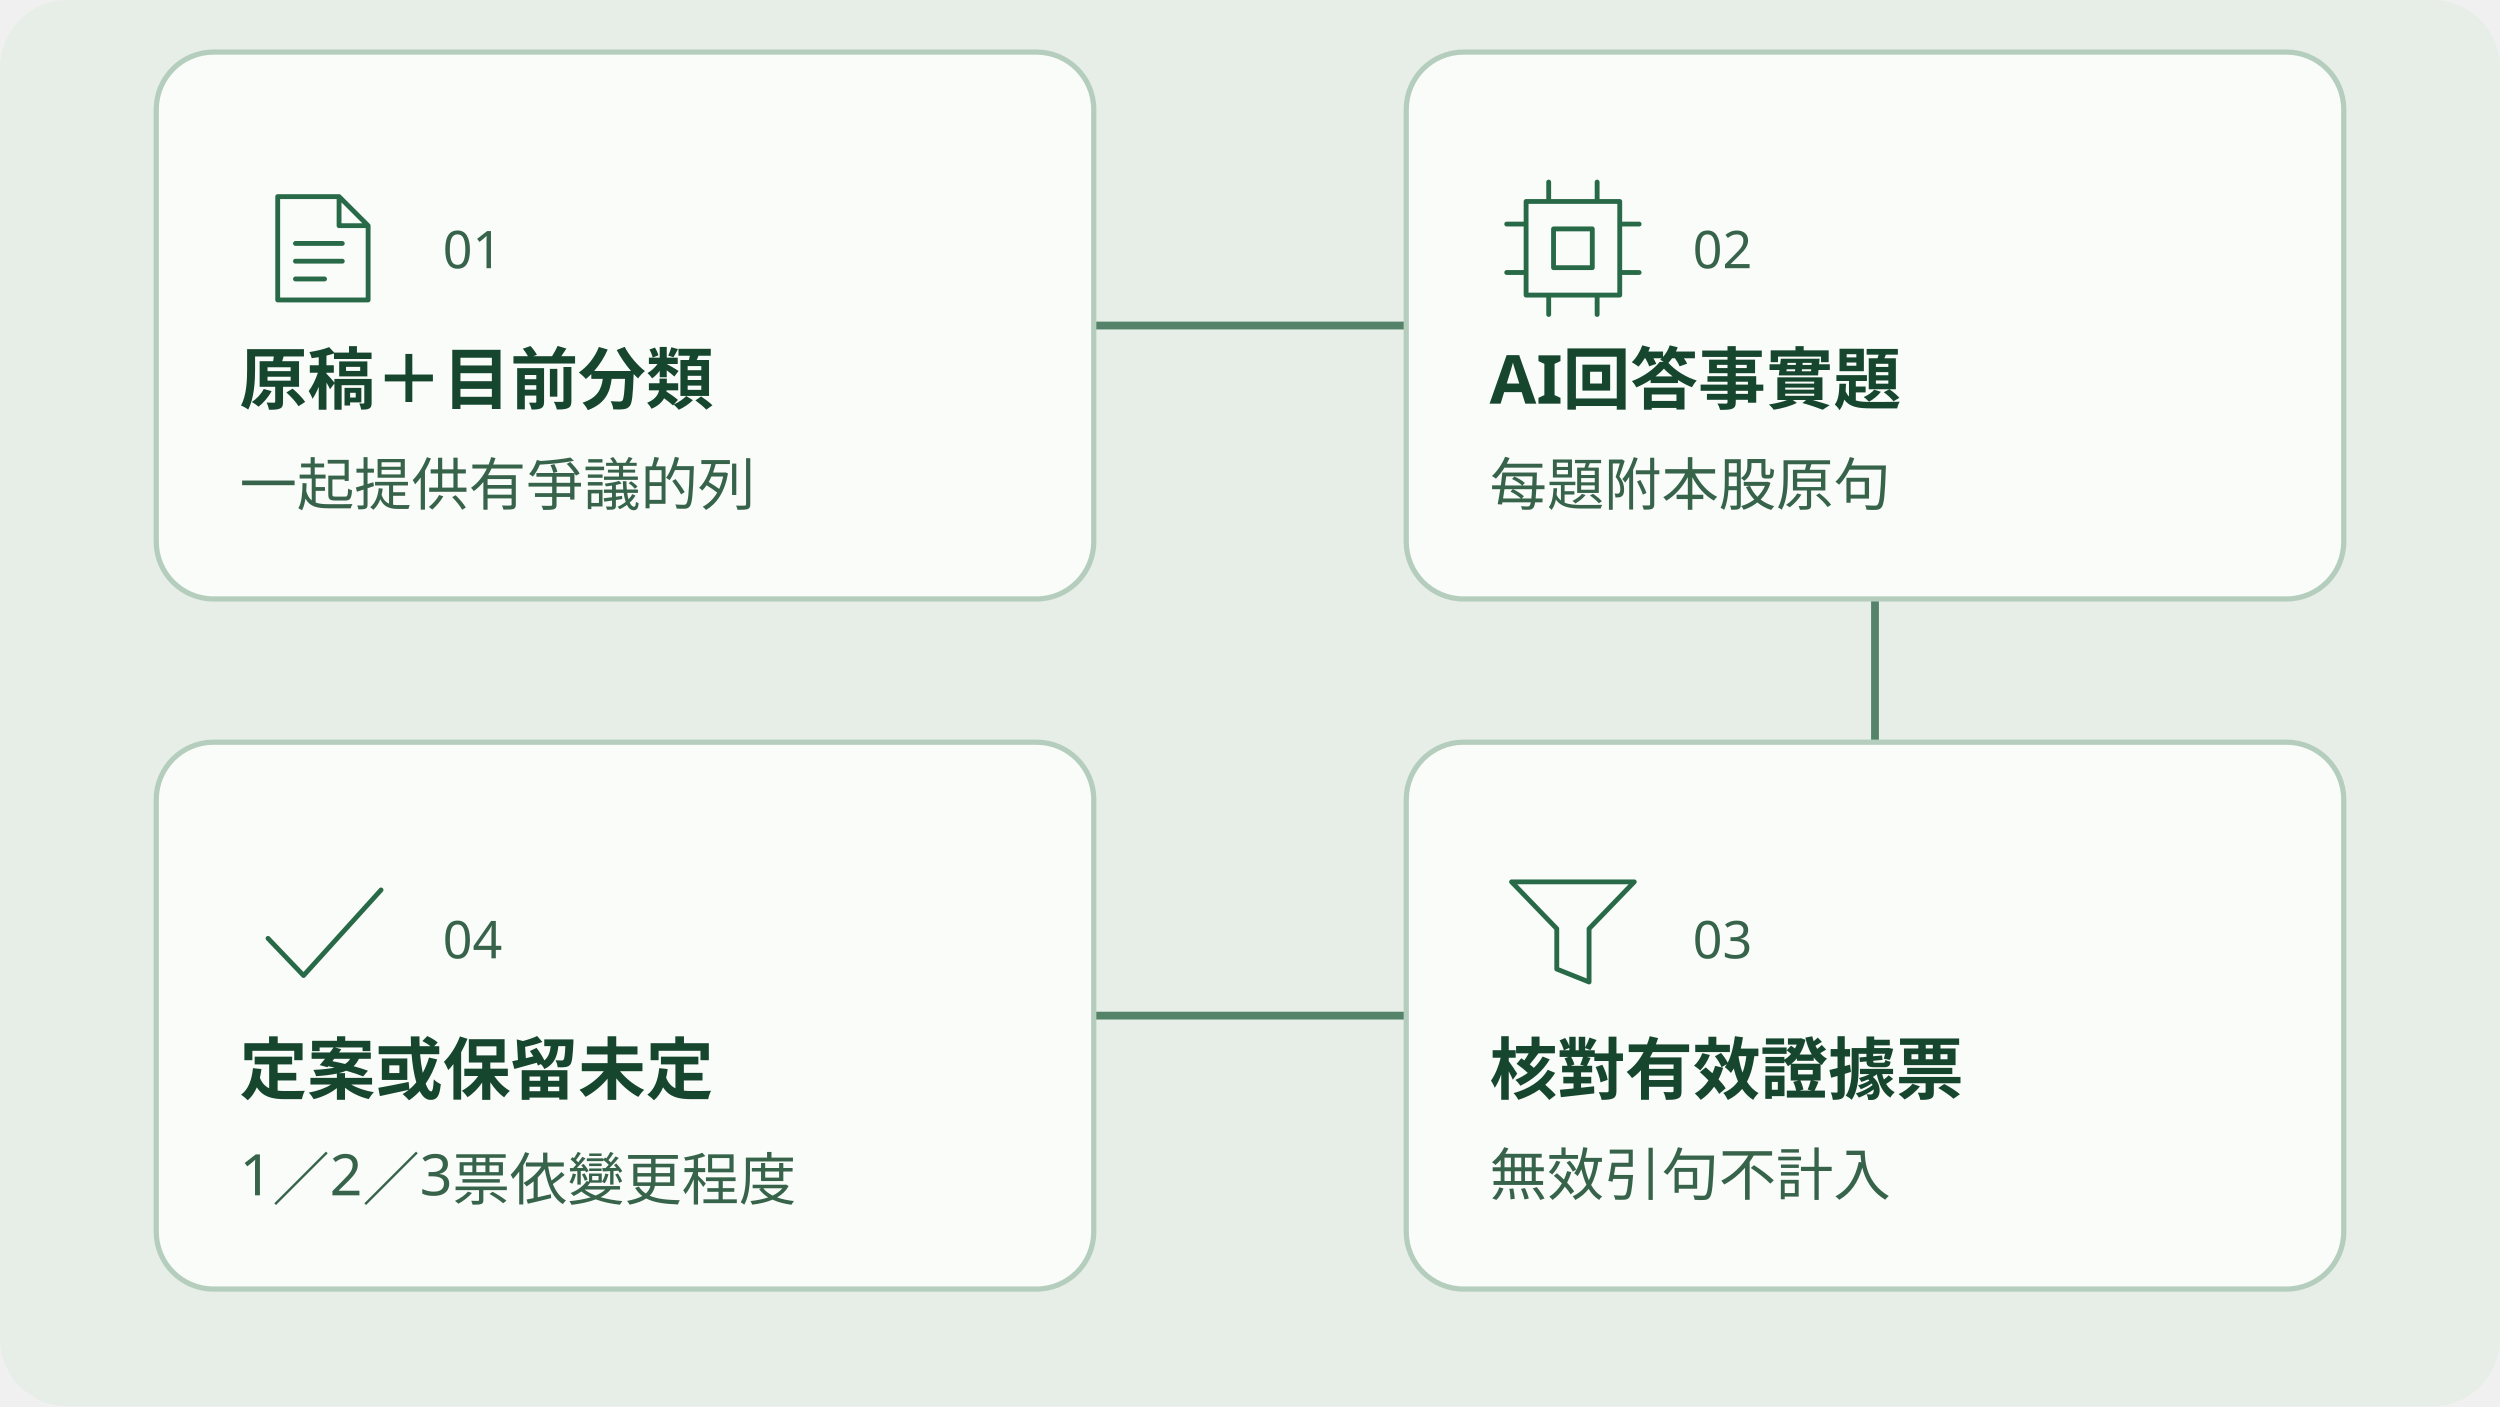
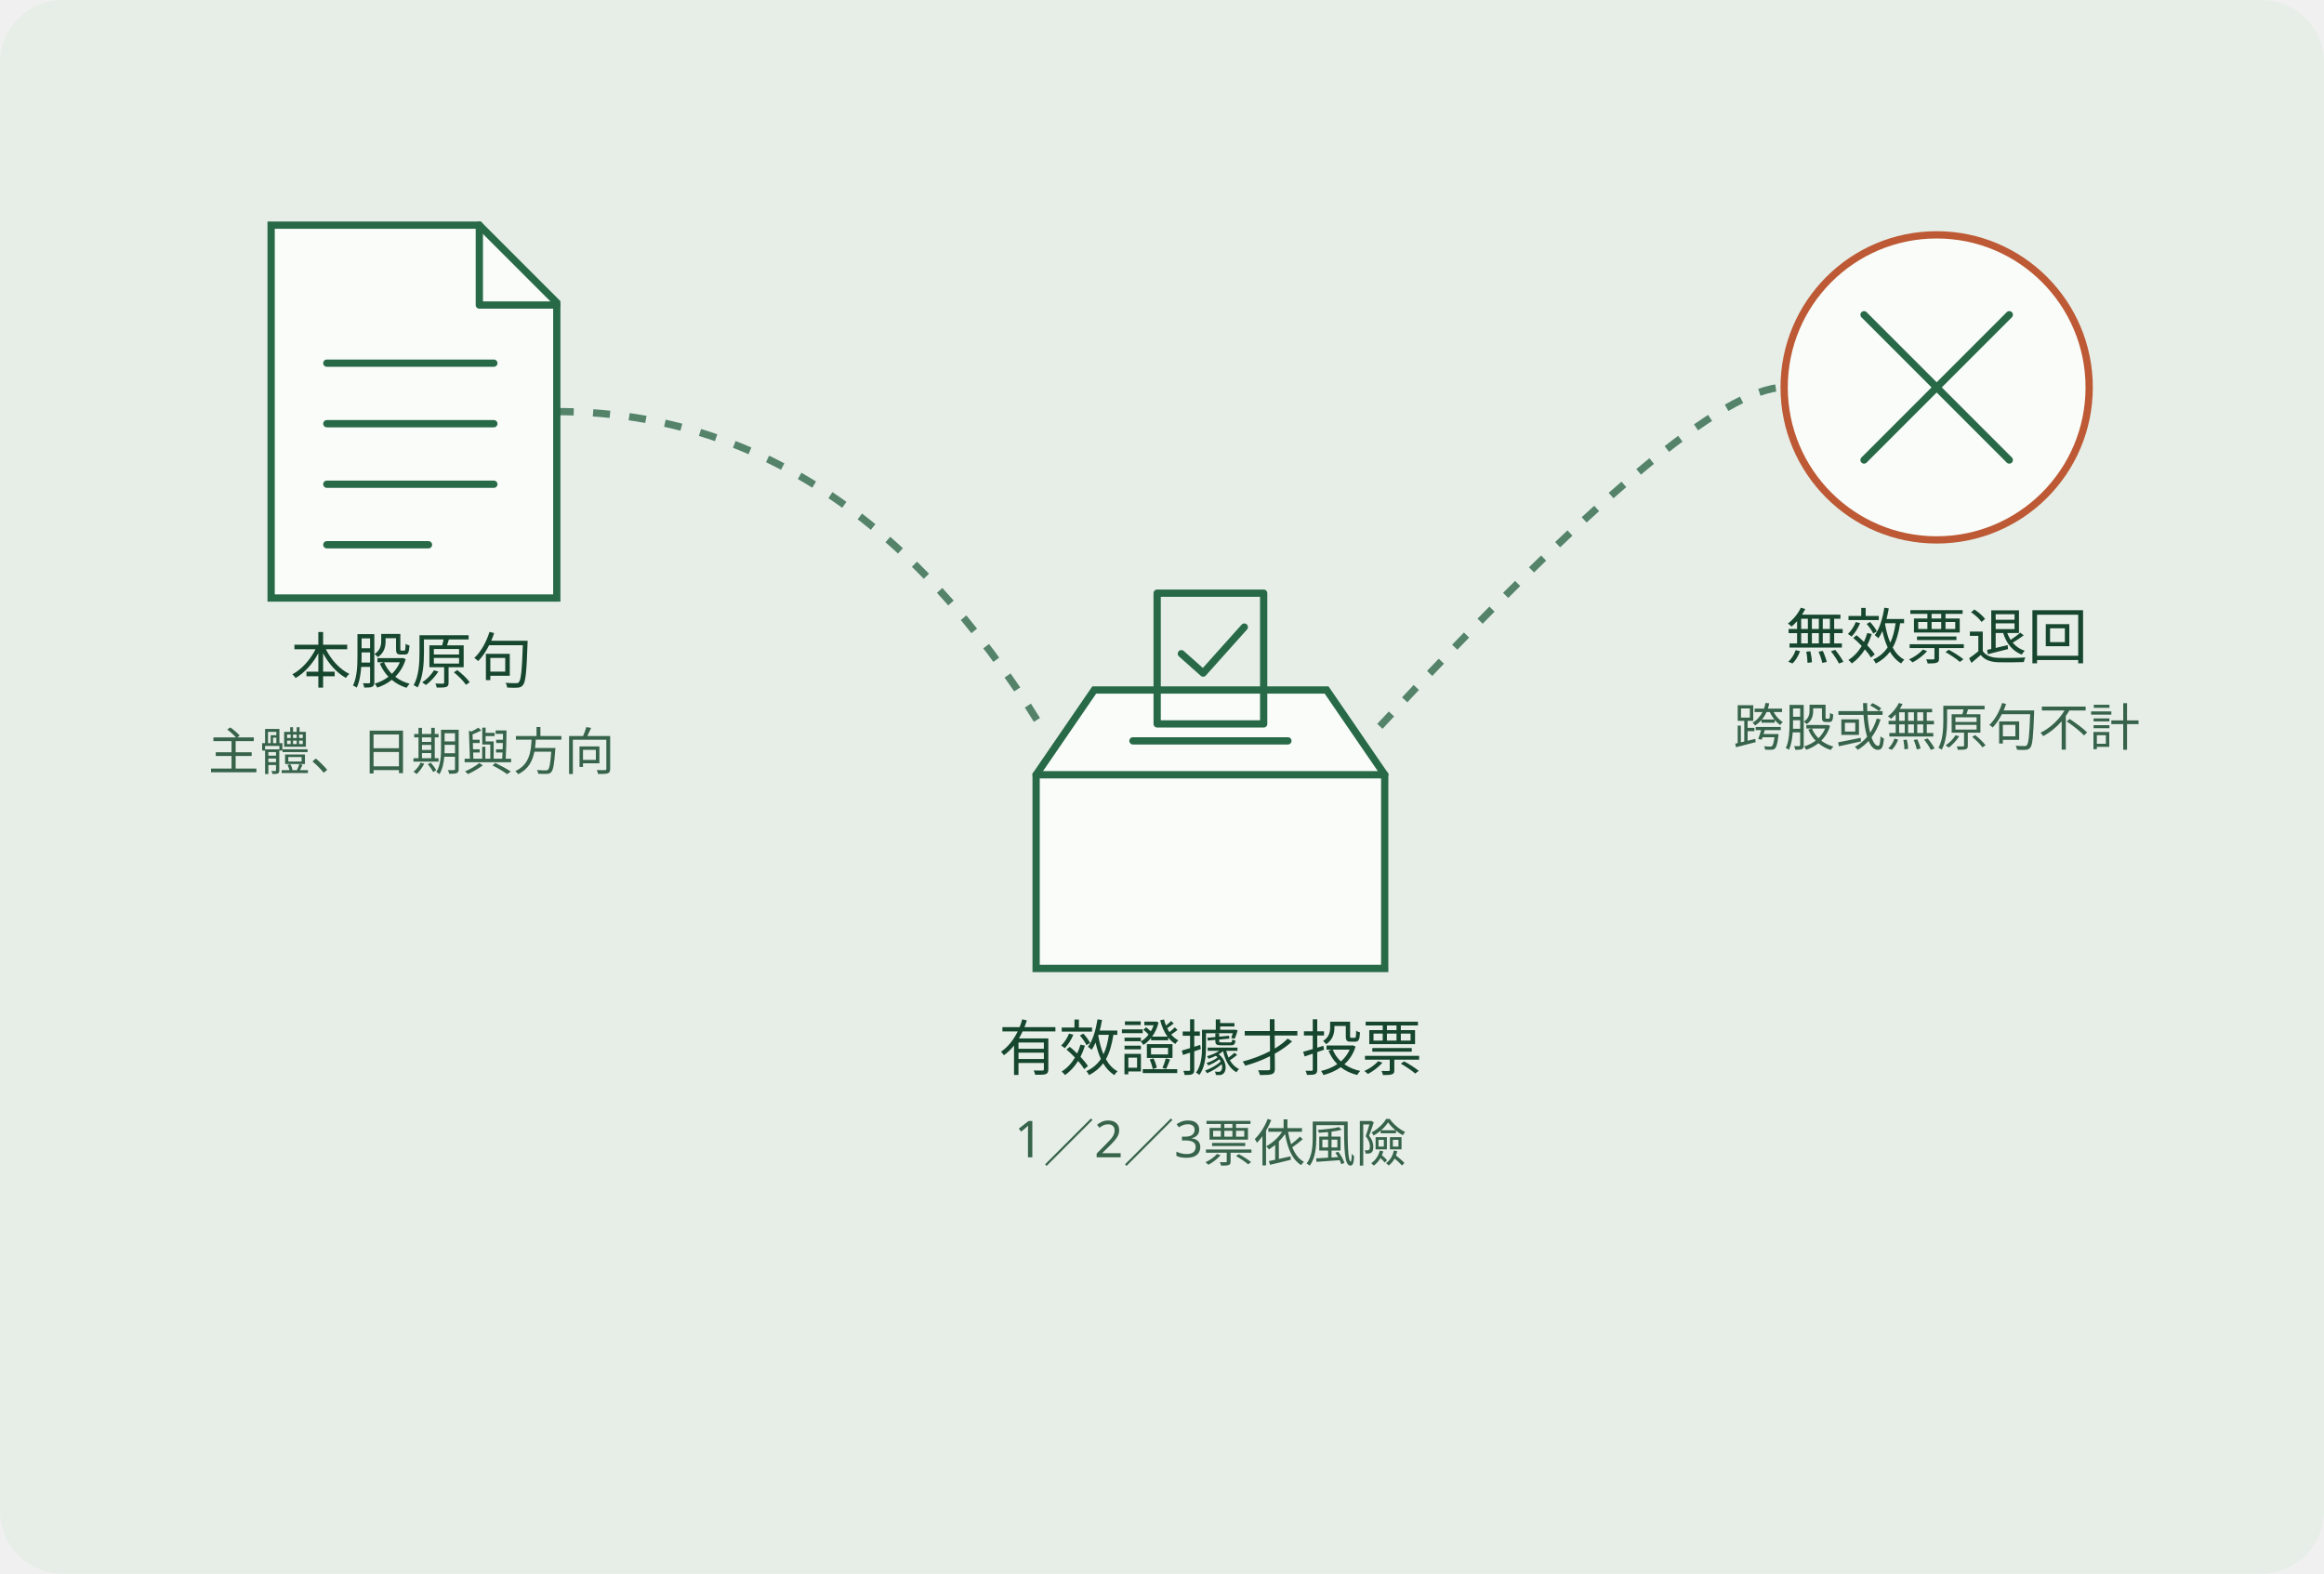
- <svg xmlns="http://www.w3.org/2000/svg" class="book-art" role="img" aria-label="有效原句，才算有效的一票" viewBox="0 0 960 540">
-   <rect width="960" height="540" rx="26" fill="#e6eee7" />
-   <path d="M420 125H540" data-book-path="0" fill="none" stroke="#54836a" stroke-width="3" />
-   <path d="M720 230V285" data-book-path="1" fill="none" stroke="#54836a" stroke-width="3" />
-   <path d="M540 390H420" data-book-path="2" fill="none" stroke="#54836a" stroke-width="3" />
-   <g data-book-node="0" transform="translate(240,125)">
-     <rect class="bk-node-bg" x="-180" y="-105" width="360" height="210" rx="22" fill="#f9fcf9" stroke="#b4cdbc" stroke-width="2" />
-     <g transform="translate(-116,-34) scale(.62)" fill="none" stroke="#286947" stroke-width="3" stroke-linecap="round" stroke-linejoin="round">
-       <path d="M-28-25h38l18 18v46h-56zM10-25v18h18M-17 4h29M-17 15h29M-17 26h18" />
-     </g>
-     <text x="-70" y="-22" fill="#37634b" font-size="20" font-family="system-ui,sans-serif">01</text>
-     <text class="bk-label" x="-148" y="30" fill="#16462e" font-size="26" font-weight="600" font-family="system-ui,sans-serif">原稿＋目前分類</text>
-     <text x="-148" y="69" fill="#37634b" font-size="22" font-family="system-ui,sans-serif">一起提供有爭議的列</text>
+ <svg xmlns="http://www.w3.org/2000/svg" class="book-art" data-illustration="bespoke" data-mobile-viewbox="0 0 480 1020" viewBox="0 0 960 650" role="img" aria-label="票必須附可逐字核對的證據；無效引句不計票">
+   <rect width="960" height="650" rx="26" fill="#e6eee7" />
+   <path data-book-path="0" d="M230 170Q350 170 430 300" data-mobile-d="M230 140H450V320Q450 350 320 350" fill="none" stroke="#54836a" stroke-width="3" stroke-dasharray="7 8" />
+   <path data-book-path="1" d="M570 300Q700 160 737 160" data-mobile-d="M230 440H25V640Q25 670 150 670" fill="none" stroke="#54836a" stroke-width="3" stroke-dasharray="7 8" />
+   <g data-book-node="0" transform="translate(170,170)" data-mobile-transform="translate(140,140)">
+     <path class="bk-node-bg" d="M-58-77H28L60-45V77H-58Z" fill="#f9fcf9" stroke="#286947" stroke-width="3" />
+     <path d="M28-77v33h32M-35-20h69M-35 5h69M-35 30h69M-35 55h42" fill="none" stroke="#286947" stroke-width="3" stroke-linecap="round" stroke-linejoin="round" />
+     <text x="0" y="112" text-anchor="middle" fill="#16462e" font-size="25" font-family="system-ui,sans-serif">本股原句</text>
+     <text x="0" y="148" text-anchor="middle" fill="#37634b" font-size="21" font-family="system-ui,sans-serif">主體、日期與方向</text>
  </g>
-   <g data-book-node="1" transform="translate(720,125)">
-     <rect class="bk-node-bg" x="-180" y="-105" width="360" height="210" rx="22" fill="#f9fcf9" stroke="#b4cdbc" stroke-width="2" />
-     <g transform="translate(-116,-34) scale(.62)" fill="none" stroke="#286947" stroke-width="3" stroke-linecap="round" stroke-linejoin="round">
-       <path d="M-29-22h58v58h-58zM-12-5h24v24h-24zM-15-22v-12M15-22v-12M-15 36v12M15 36v12M-29-8h-12M-29 22h-12M29-8h12M29 22h12" />
-     </g>
-     <text x="-70" y="-22" fill="#37634b" font-size="20" font-family="system-ui,sans-serif">02</text>
-     <text class="bk-label" x="-148" y="30" fill="#16462e" font-size="26" font-weight="600" font-family="system-ui,sans-serif">AI回答事實題</text>
-     <text x="-148" y="69" fill="#37634b" font-size="22" font-family="system-ui,sans-serif">每題附本股原句</text>
+   <g data-book-node="1" transform="translate(500,330)" data-mobile-transform="translate(320,440)">
+     <path class="bk-node-bg" d="M-72-10L-48-45H48L72-10V70H-72Z" fill="#f9fcf9" stroke="#286947" stroke-width="3" />
+     <path d="M-72-10H72M-32-24H32M-22-85h44v54h-44ZM-12-60l9 8 17-19" fill="none" stroke="#286947" stroke-width="3" stroke-linecap="round" stroke-linejoin="round" />
+     <text x="0" y="112" text-anchor="middle" fill="#16462e" font-size="25" font-family="system-ui,sans-serif">有效證據才投票</text>
+     <text x="0" y="148" text-anchor="middle" fill="#37634b" font-size="21" font-family="system-ui,sans-serif">1／2／3票依風險</text>
  </g>
-   <g data-book-node="2" transform="translate(720,390)">
-     <rect class="bk-node-bg" x="-180" y="-105" width="360" height="210" rx="22" fill="#f9fcf9" stroke="#b4cdbc" stroke-width="2" />
-     <g transform="translate(-116,-34) scale(.62)" fill="none" stroke="#286947" stroke-width="3" stroke-linecap="round" stroke-linejoin="round">
-       <path d="M-38-28h76L10 1v33l-20-8V1z" />
-     </g>
-     <text x="-70" y="-22" fill="#37634b" font-size="20" font-family="system-ui,sans-serif">03</text>
-     <text class="bk-label" x="-148" y="30" fill="#16462e" font-size="26" font-weight="600" font-family="system-ui,sans-serif">核對有效證據票</text>
-     <text x="-148" y="69" fill="#37634b" font-size="22" font-family="system-ui,sans-serif">無效引句不計入</text>
+   <g data-book-node="2" transform="translate(800,160)" data-mobile-transform="translate(150,760)">
+     <circle class="bk-node-bg" r="63" fill="#f9fcf9" stroke="#bd5934" stroke-width="3" />
+     <path d="M-30-30L30 30M30-30L-30 30" fill="none" stroke="#286947" stroke-width="3" stroke-linecap="round" stroke-linejoin="round" />
+     <text x="0" y="112" text-anchor="middle" fill="#16462e" font-size="25" font-family="system-ui,sans-serif">無效票退回</text>
+     <text x="0" y="148" text-anchor="middle" fill="#37634b" font-size="21" font-family="system-ui,sans-serif">跨股或無原句不計</text>
  </g>
-   <g data-book-node="3" transform="translate(240,390)">
-     <rect class="bk-node-bg" x="-180" y="-105" width="360" height="210" rx="22" fill="#f9fcf9" stroke="#b4cdbc" stroke-width="2" />
-     <g transform="translate(-116,-34) scale(.62)" fill="none" stroke="#286947" stroke-width="3" stroke-linecap="round" stroke-linejoin="round">
-       <path d="M-34 7l22 23L36-23" />
-     </g>
-     <text x="-70" y="-22" fill="#37634b" font-size="20" font-family="system-ui,sans-serif">04</text>
-     <text class="bk-label" x="-148" y="30" fill="#16462e" font-size="26" font-weight="600" font-family="system-ui,sans-serif">定案或保留未定</text>
-     <text x="-148" y="69" fill="#37634b" font-size="22" font-family="system-ui,sans-serif">1／2／3票依變更程度</text>
-   </g>
-   <circle class="book-packet" r="9" fill="#bd5934" stroke="#fff" stroke-width="3" opacity="0" />
+   <circle class="book-packet" r="9" fill="#bd5934" stroke="white" stroke-width="3" opacity="0" />
</svg>
